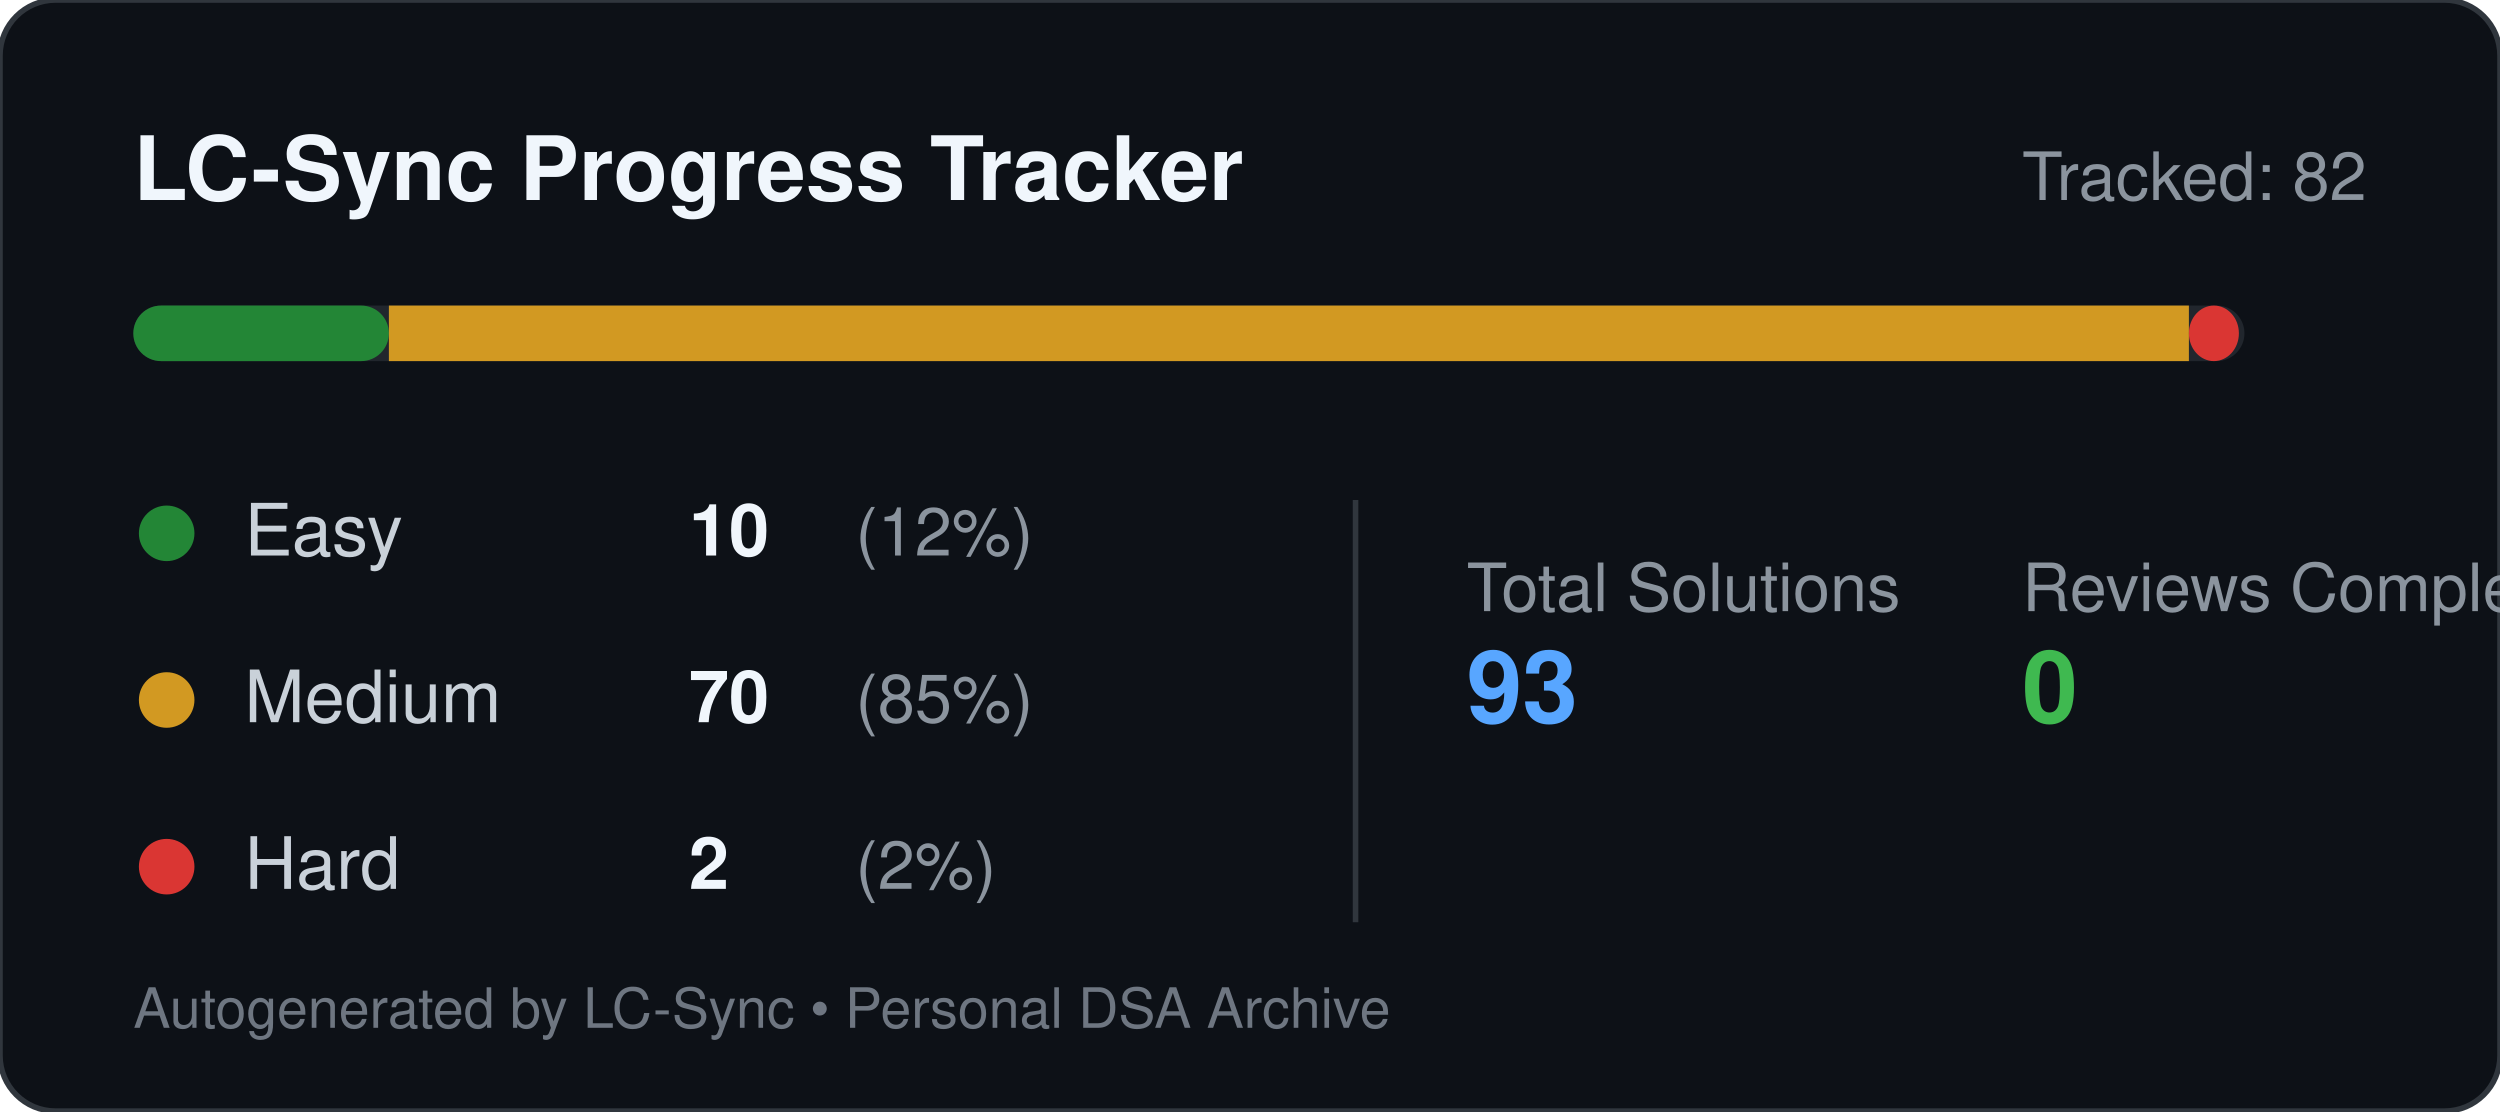
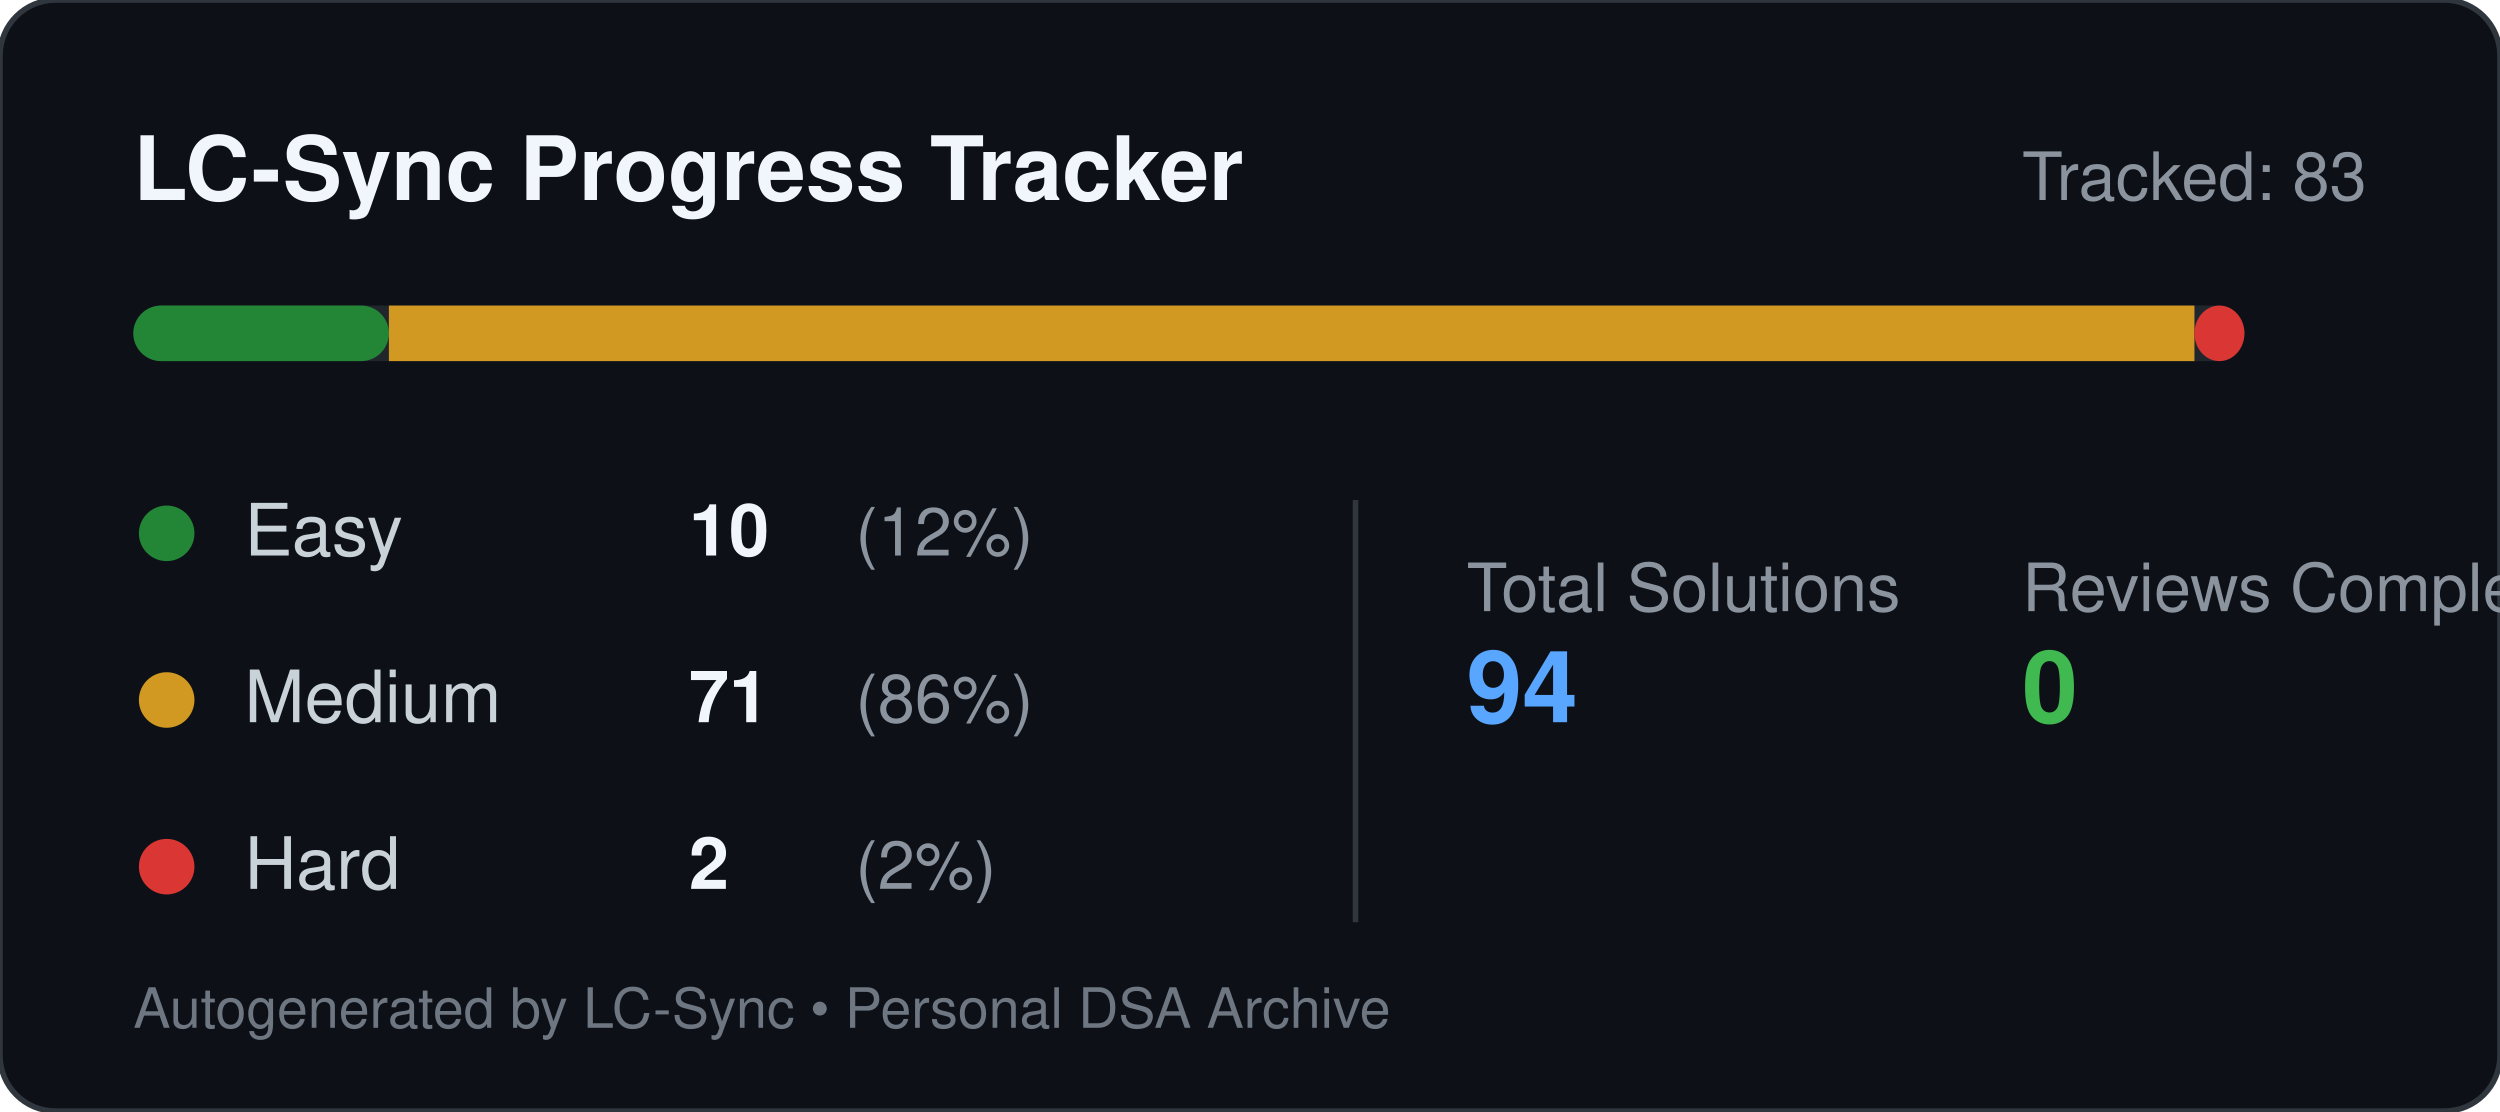
<svg xmlns="http://www.w3.org/2000/svg" width="450" height="200" viewBox="0 0 450 200" fill="none">
  <rect width="450" height="200" rx="10" fill="#0d1117" stroke="#30363d" stroke-width="1" />
  <text x="24" y="36" fill="#f0f6fc" font-family="-apple-system, BlinkMacSystemFont, 'Segoe UI', Helvetica, Arial, sans-serif" font-size="16" font-weight="600">LC-Sync Progress Tracker</text>
-   <text x="426" y="36" text-anchor="end" fill="#8b949e" font-family="-apple-system, BlinkMacSystemFont, 'Segoe UI', Helvetica, Arial, sans-serif" font-size="12">Tracked: 82</text>
+   <text x="426" y="36" text-anchor="end" fill="#8b949e" font-family="-apple-system, BlinkMacSystemFont, 'Segoe UI', Helvetica, Arial, sans-serif" font-size="12">Tracked: 83</text>
  <g transform="translate(24, 55)">
    <rect width="380" height="10" rx="5" fill="#21262d" />
    <rect x="0" y="0" width="46" height="10" rx="5" fill="#238636" />
-     <rect x="46" y="0" width="324" height="10" fill="#d29922" />
-     <rect x="370" y="0" width="9" height="10" rx="5" fill="#da3633" />
+     <rect x="46" y="0" width="325" height="10" fill="#d29922" />
+     <rect x="371" y="0" width="9" height="10" rx="5" fill="#da3633" />
  </g>
  <g transform="translate(24, 90)" font-family="-apple-system, BlinkMacSystemFont, 'Segoe UI', Helvetica, Arial, sans-serif">
    <circle cx="6" cy="6" r="5" fill="#238636" />
    <text x="20" y="10" fill="#c9d1d9" font-size="13">Easy</text>
    <text x="100" y="10" fill="#f0f6fc" font-size="13" font-weight="600">10</text>
    <text x="130" y="10" fill="#8b949e" font-size="12">(12%)</text>
    <circle cx="6" cy="36" r="5" fill="#d29922" />
    <text x="20" y="40" fill="#c9d1d9" font-size="13">Medium</text>
-     <text x="100" y="40" fill="#f0f6fc" font-size="13" font-weight="600">70</text>
-     <text x="130" y="40" fill="#8b949e" font-size="12">(85%)</text>
+     <text x="100" y="40" fill="#f0f6fc" font-size="13" font-weight="600">71</text>
+     <text x="130" y="40" fill="#8b949e" font-size="12">(86%)</text>
    <circle cx="6" cy="66" r="5" fill="#da3633" />
    <text x="20" y="70" fill="#c9d1d9" font-size="13">Hard</text>
    <text x="100" y="70" fill="#f0f6fc" font-size="13" font-weight="600">2</text>
    <text x="130" y="70" fill="#8b949e" font-size="12">(2%)</text>
    <line x1="220" y1="0" x2="220" y2="76" stroke="#30363d" stroke-width="1" />
    <text x="240" y="20" fill="#8b949e" font-size="12">Total Solutions</text>
-     <text x="240" y="40" fill="#58a6ff" font-size="18" font-weight="600">93</text>
+     <text x="240" y="40" fill="#58a6ff" font-size="18" font-weight="600">94</text>
    <text x="340" y="20" fill="#8b949e" font-size="12">Reviews Completed</text>
    <text x="340" y="40" fill="#3fb950" font-size="18" font-weight="600">0</text>
  </g>
  <text x="24" y="185" fill="#6e7681" font-family="-apple-system, BlinkMacSystemFont, 'Segoe UI', Helvetica, Arial, sans-serif" font-size="10">Autogenerated by LC-Sync • Personal DSA Archive</text>
</svg>
